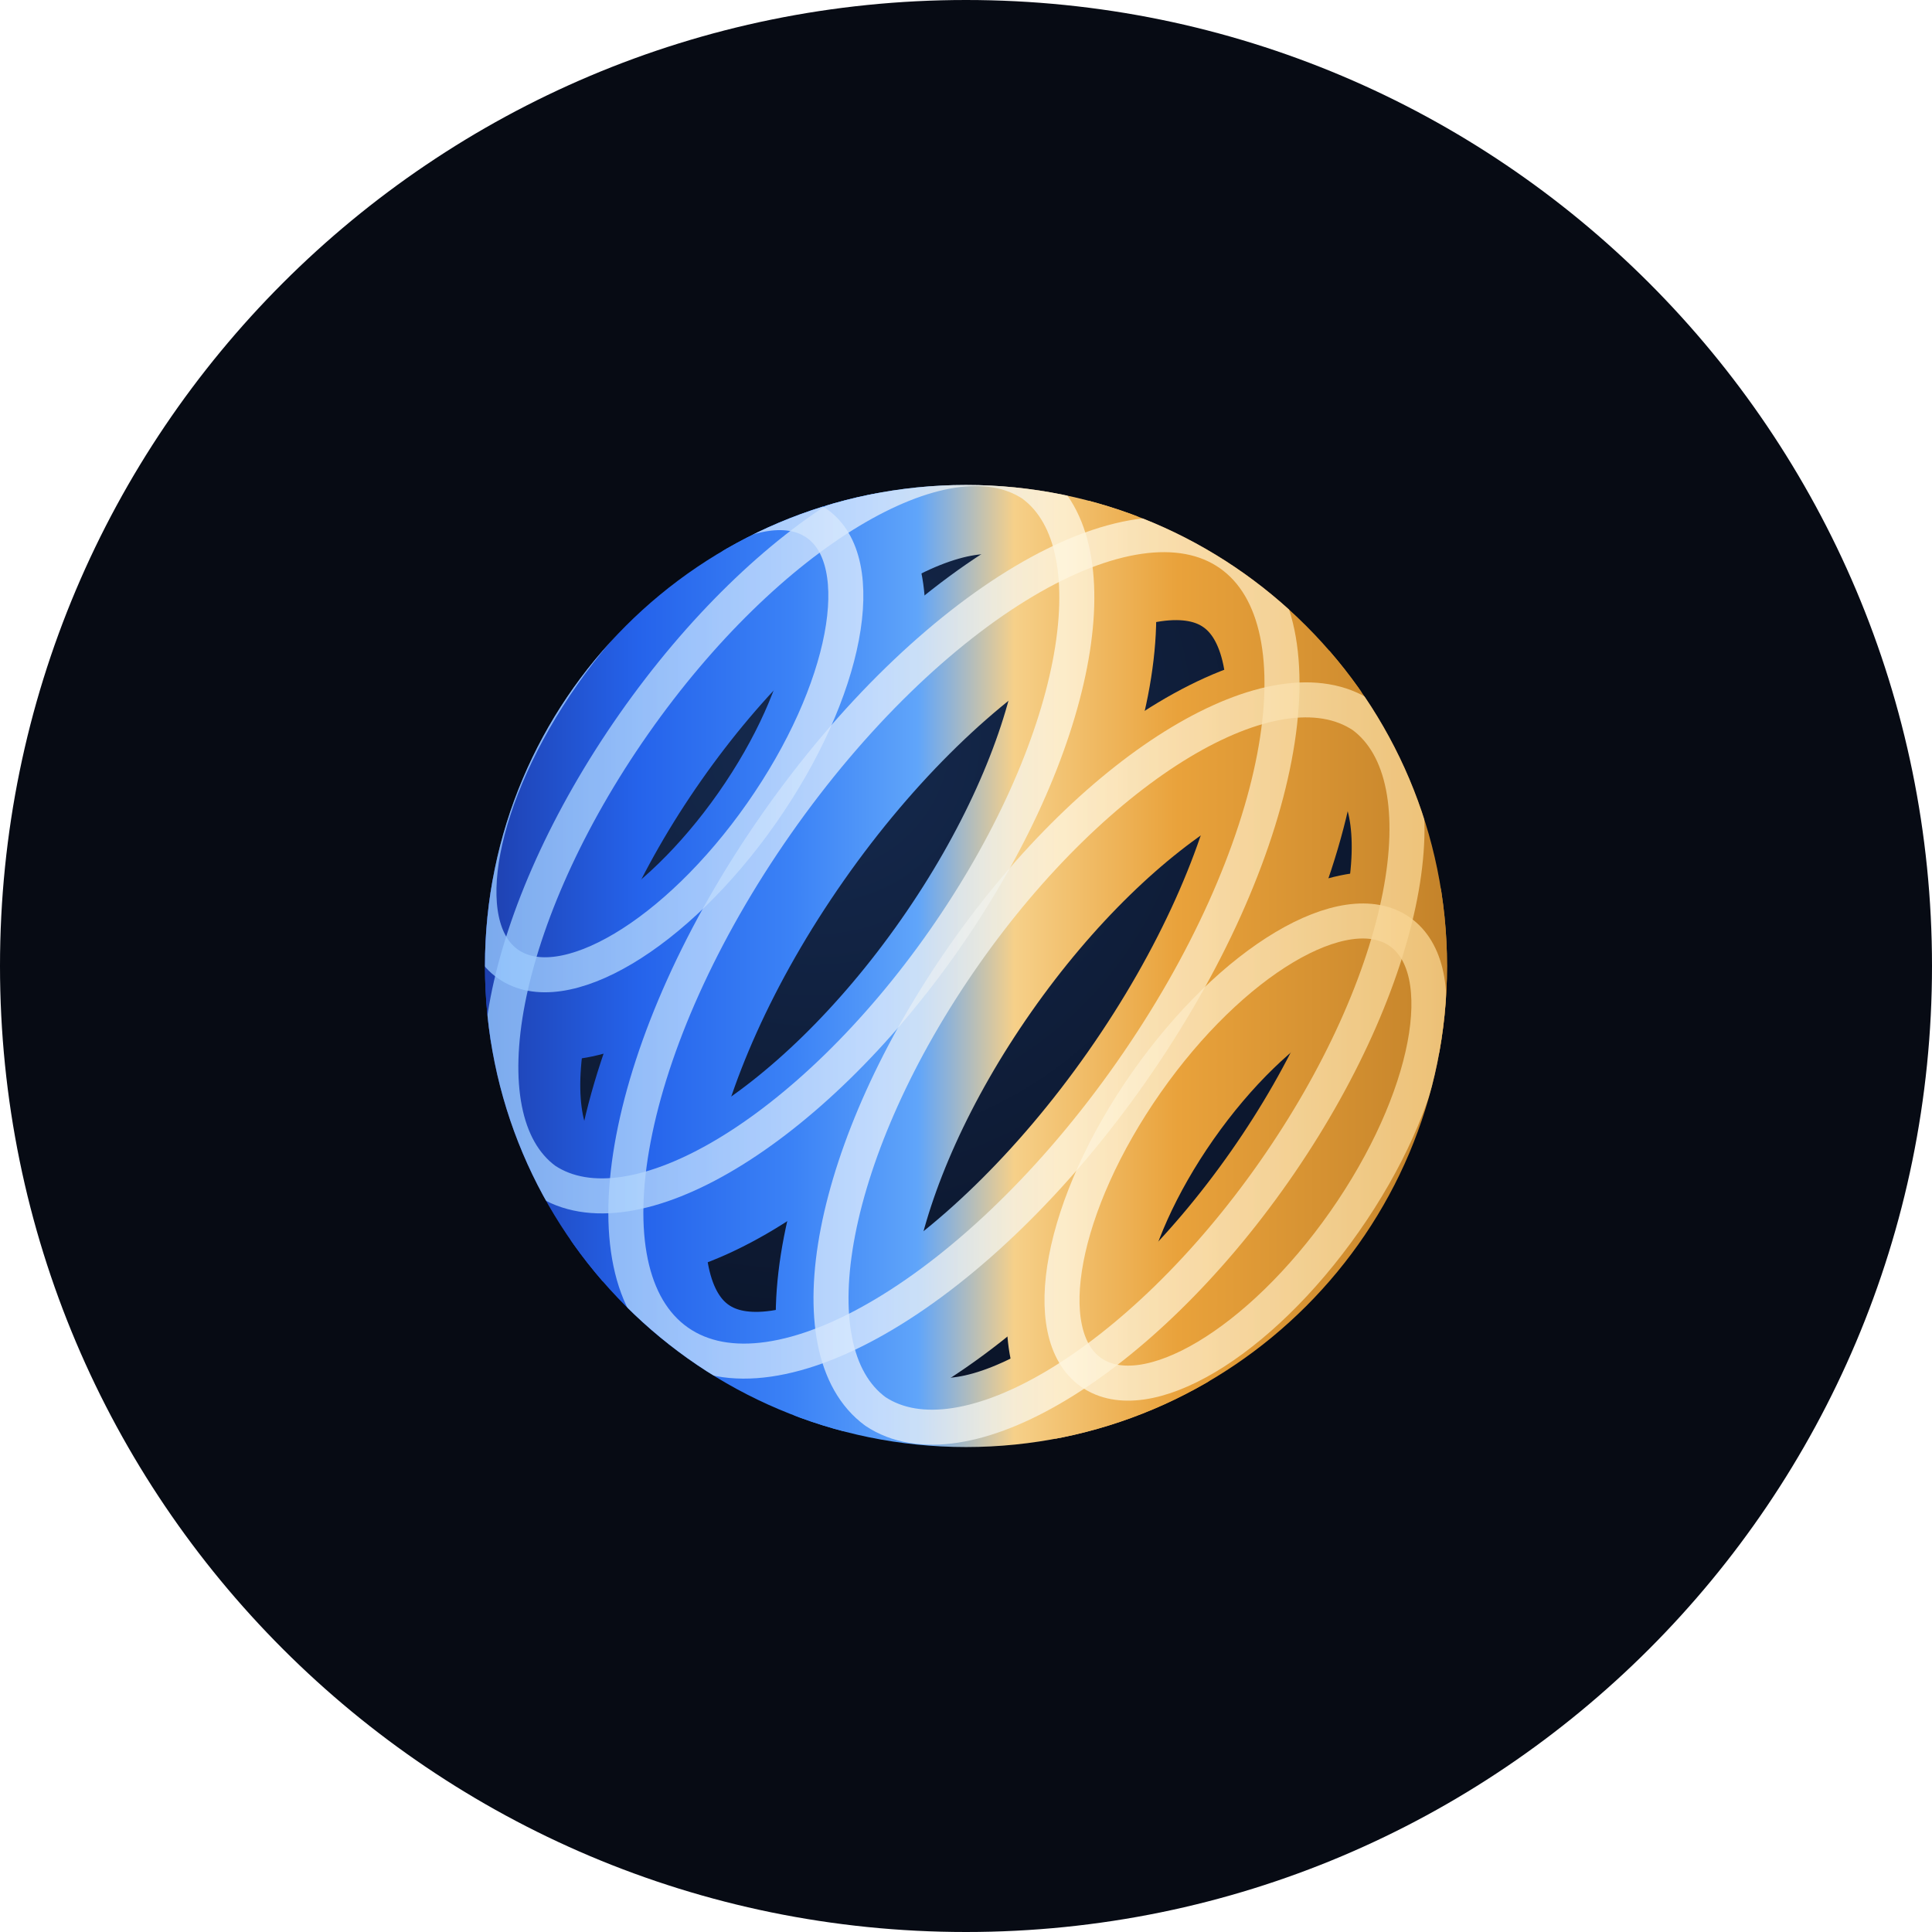
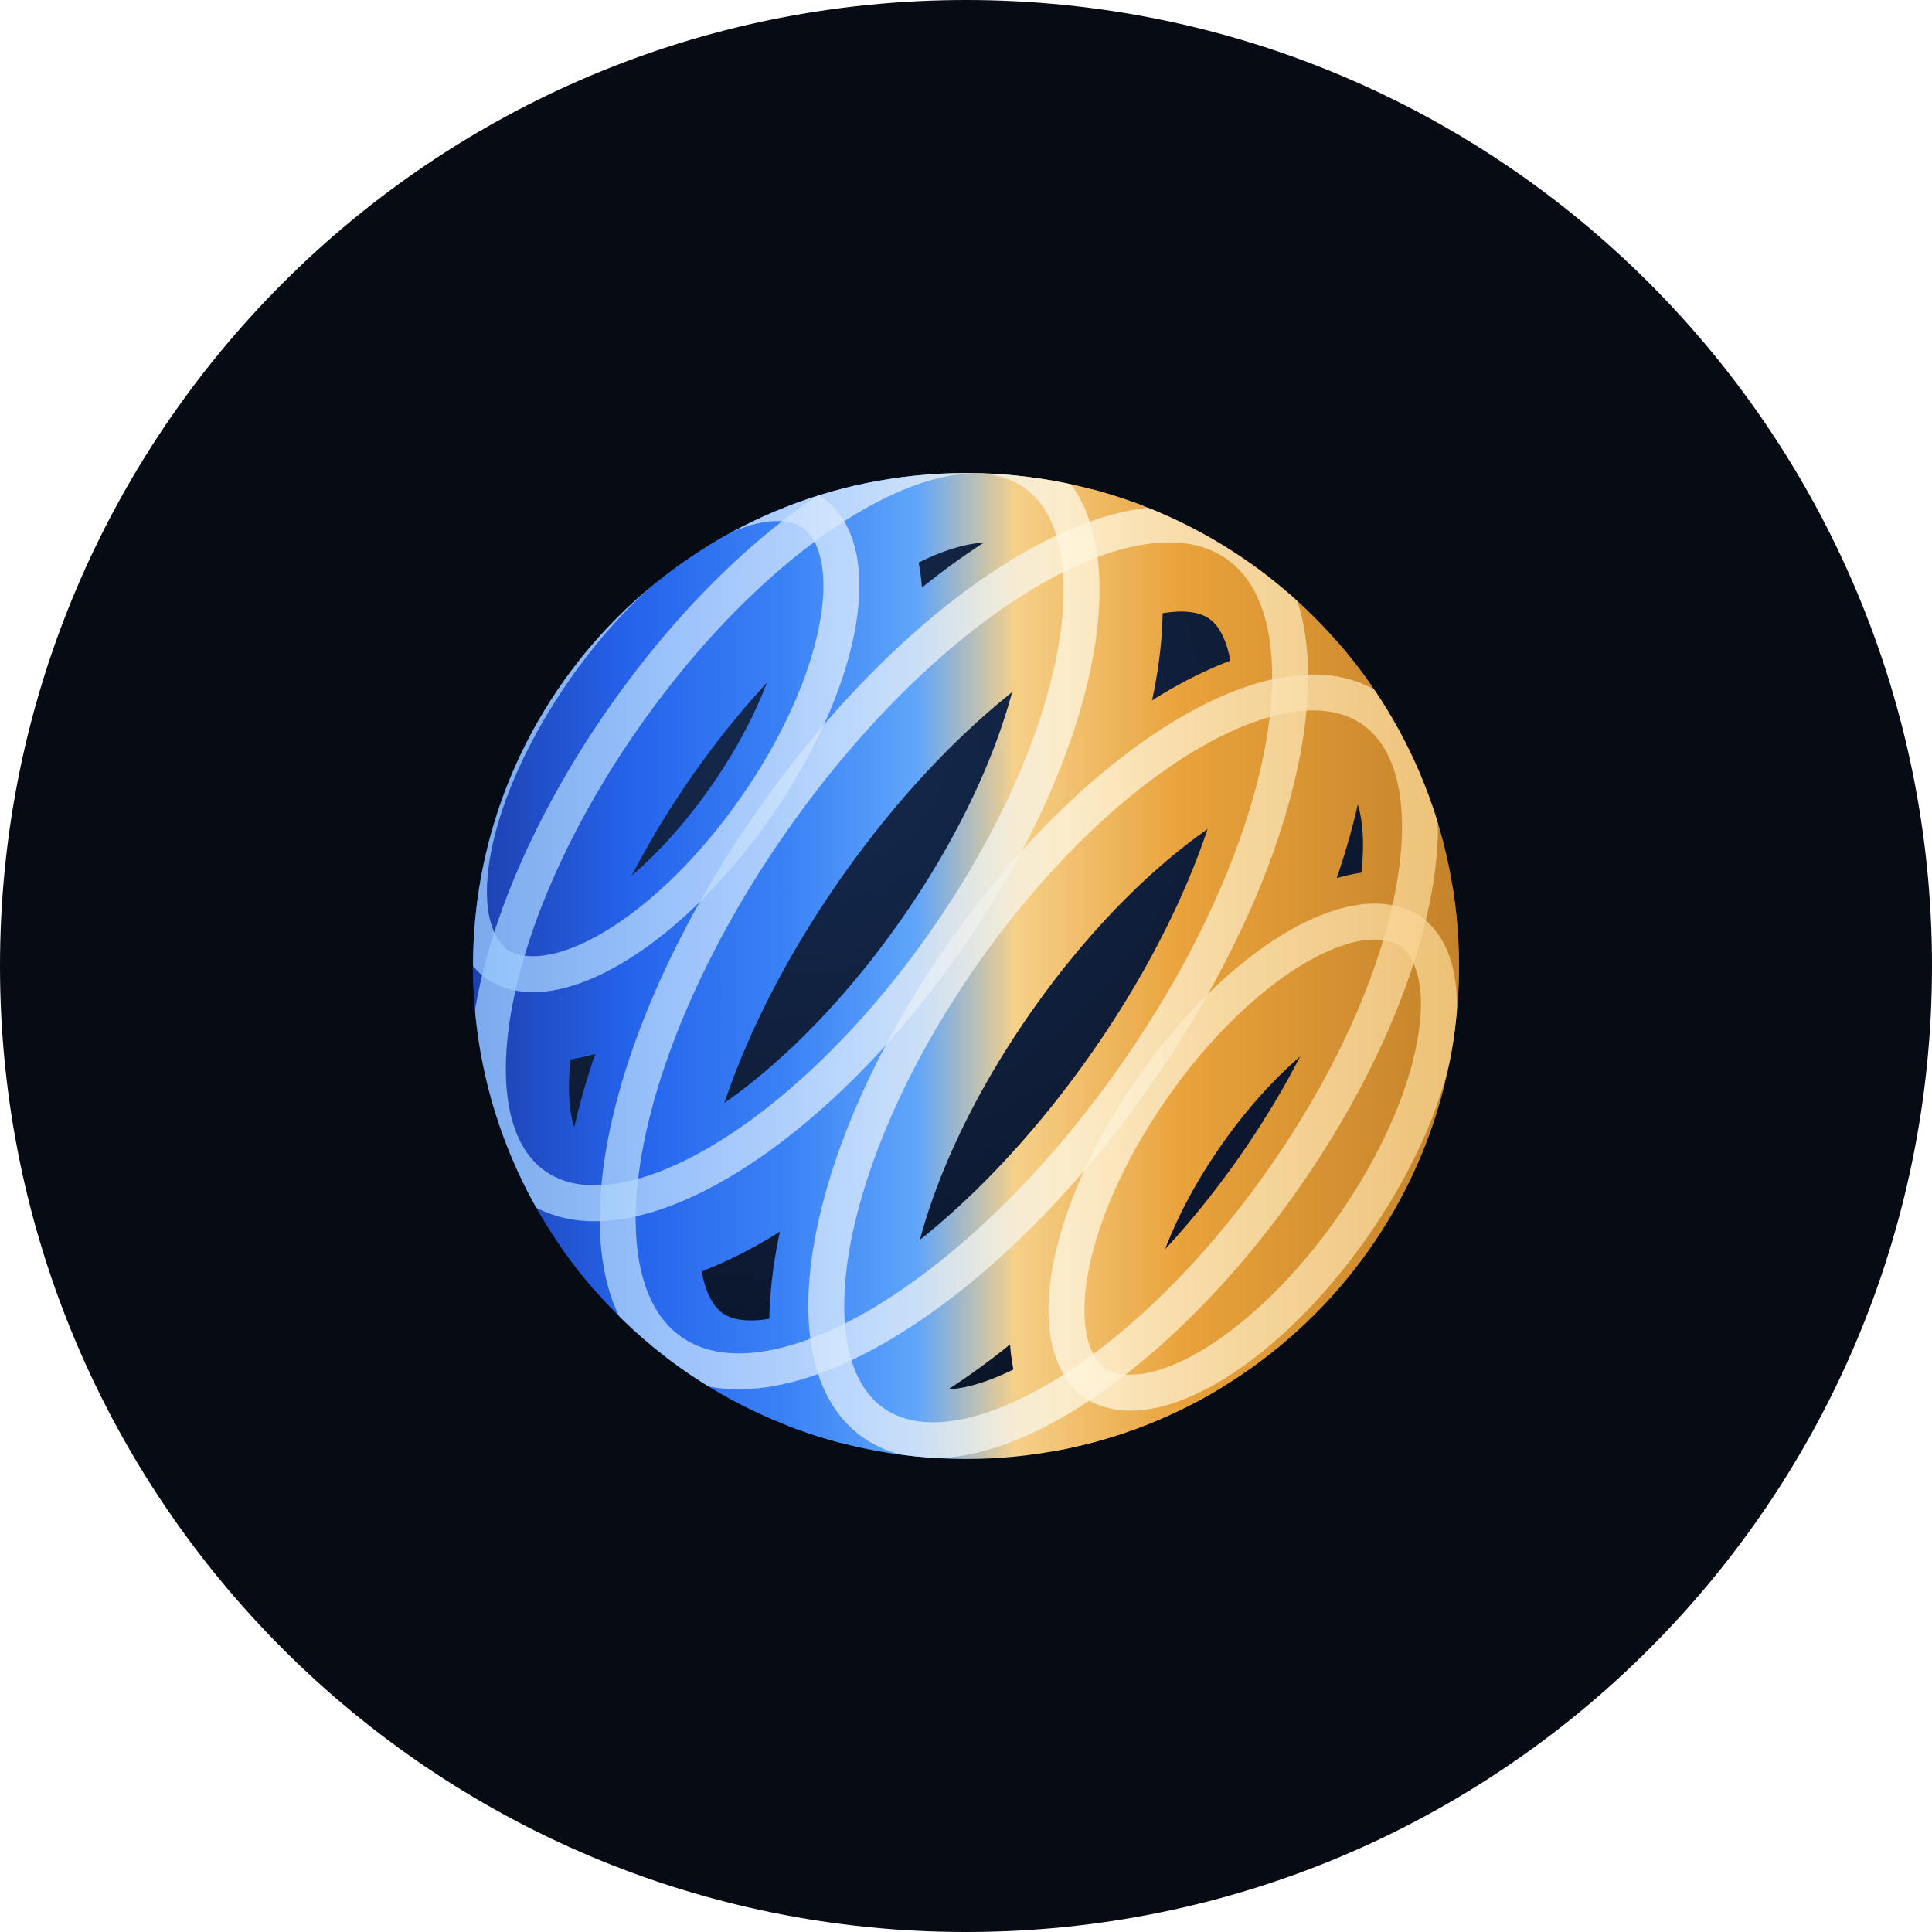
<svg xmlns="http://www.w3.org/2000/svg" viewBox="0 0 256 256" width="256" height="256" role="img" aria-label="SheetFlow">
  <defs>
    <radialGradient id="sfBadge" cx="50%" cy="38%" r="75%">
      <stop offset="0%" stop-color="#16294D" />
      <stop offset="100%" stop-color="#070B14" />
    </radialGradient>
    <radialGradient id="sfHalo" cx="50%" cy="50%" r="50%">
      <stop offset="0%" stop-color="#3B82F6" stop-opacity="0.28" />
      <stop offset="100%" stop-color="#3B82F6" stop-opacity="0" />
    </radialGradient>
    <radialGradient id="sfBall" cx="34%" cy="26%" r="86%">
      <stop offset="0%" stop-color="#152A4F" />
      <stop offset="100%" stop-color="#080F20" />
    </radialGradient>
-     <linearGradient id="sfRibbon" x1="56.86" y1="0" x2="184.34" y2="0" gradientUnits="userSpaceOnUse">
+     <linearGradient id="sfRibbon" x1="56.86" y1="0" x2="187.5" y2="0" gradientUnits="userSpaceOnUse">
      <stop offset="0%" stop-color="#1E40AF" />
      <stop offset="16%" stop-color="#2563EB" />
      <stop offset="32%" stop-color="#3B82F6" />
      <stop offset="45%" stop-color="#60A5FA" />
      <stop offset="55%" stop-color="#F6D089" />
      <stop offset="72%" stop-color="#E9A23B" />
      <stop offset="100%" stop-color="#C4832A" />
    </linearGradient>
-     <linearGradient id="sfEdge" x1="56.86" y1="0" x2="184.34" y2="0" gradientUnits="userSpaceOnUse">
+     <linearGradient id="sfEdge" x1="56.86" y1="0" x2="187.5" y2="0" gradientUnits="userSpaceOnUse">
      <stop offset="0%" stop-color="#93C5FD" />
      <stop offset="40%" stop-color="#DBEAFE" />
      <stop offset="60%" stop-color="#FFF6DF" />
      <stop offset="100%" stop-color="#F6D089" />
    </linearGradient>
    <clipPath id="sfSphere">
-       <circle cx="120.6" cy="98.38" r="63.74" />
+       <circle cx="122.18" cy="97.85" r="65.32" />
    </clipPath>
  </defs>
  <circle cx="128" cy="128" r="128" fill="#070B14" />
-   <g transform="translate(7.40 29.62)">
+   <g transform="translate(5.82 30.15)">
    <g clip-path="url(#sfSphere)">
-       <circle cx="120.6" cy="98.38" r="63.74" fill="url(#sfBall)" />
-       <path d="M179.68 96.24 A35.64 16.04 125.01 0 1 138.78 154.63 A35.64 16.04 125.01 0 1 179.68 96.24 Z" fill="none" stroke="url(#sfRibbon)" stroke-width="17.85" />
-       <path d="M174.76 67.61 A56.28 25.33 125.01 0 1 110.19 159.80 A56.28 25.33 125.01 0 1 174.76 67.61 Z" fill="none" stroke="url(#sfRibbon)" stroke-width="17.85" />
-       <path d="M157.17 46.17 A63.74 28.68 125.01 0 1 84.03 150.59 A63.74 28.68 125.01 0 1 157.17 46.17 Z" fill="none" stroke="url(#sfRibbon)" stroke-width="17.85" />
-       <path d="M131.01 36.96 A56.28 25.33 125.01 0 1 66.44 129.15 A56.28 25.33 125.01 0 1 131.01 36.96 Z" fill="none" stroke="url(#sfRibbon)" stroke-width="17.85" />
-       <path d="M102.42 42.13 A35.64 16.04 125.01 0 1 61.52 100.52 A35.64 16.04 125.01 0 1 102.42 42.13 Z" fill="none" stroke="url(#sfRibbon)" stroke-width="17.85" />
-       <path d="M178.08 93.84 A35.64 16.04 125.01 0 1 137.18 152.23 A35.64 16.04 125.01 0 1 178.08 93.84 Z" fill="none" stroke="url(#sfEdge)" stroke-width="4.64" opacity="0.8" />
-       <path d="M173.16 65.21 A56.28 25.33 125.01 0 1 108.59 157.40 A56.28 25.33 125.01 0 1 173.16 65.21 Z" fill="none" stroke="url(#sfEdge)" stroke-width="4.64" opacity="0.8" />
-       <path d="M155.57 43.77 A63.74 28.68 125.01 0 1 82.43 148.19 A63.74 28.68 125.01 0 1 155.57 43.77 Z" fill="none" stroke="url(#sfEdge)" stroke-width="4.64" opacity="0.8" />
-       <path d="M129.41 34.56 A56.28 25.33 125.01 0 1 64.84 126.75 A56.28 25.33 125.01 0 1 129.41 34.56 Z" fill="none" stroke="url(#sfEdge)" stroke-width="4.64" opacity="0.8" />
-       <path d="M100.82 39.73 A35.64 16.04 125.01 0 1 59.92 98.12 A35.64 16.04 125.01 0 1 100.82 39.73 Z" fill="none" stroke="url(#sfEdge)" stroke-width="4.64" opacity="0.8" />
+       <circle cx="122.18" cy="97.85" r="65.32" fill="url(#sfBall)" />
+       <path d="M182.72 95.66 A36.53 16.44 125.01 0 1 140.81 155.49 A36.53 16.44 125.01 0 1 182.72 95.66 Z" fill="none" stroke="url(#sfRibbon)" stroke-width="18.29" />
+       <path d="M177.69 66.31 A57.67 25.95 125.01 0 1 111.51 160.79 A57.67 25.95 125.01 0 1 177.69 66.31 Z" fill="none" stroke="url(#sfRibbon)" stroke-width="18.29" />
+       <path d="M159.66 44.35 A65.32 29.39 125.01 0 1 84.70 151.35 A65.32 29.39 125.01 0 1 159.66 44.35 Z" fill="none" stroke="url(#sfRibbon)" stroke-width="18.29" />
+       <path d="M132.85 34.91 A57.67 25.95 125.01 0 1 66.67 129.39 A57.67 25.95 125.01 0 1 132.85 34.91 Z" fill="none" stroke="url(#sfRibbon)" stroke-width="18.29" />
+       <path d="M103.55 40.21 A36.53 16.44 125.01 0 1 61.64 100.04 A36.53 16.44 125.01 0 1 103.55 40.21 Z" fill="none" stroke="url(#sfRibbon)" stroke-width="18.29" />
+       <path d="M181.12 93.26 A36.53 16.44 125.01 0 1 139.21 153.09 A36.53 16.44 125.01 0 1 181.12 93.26 Z" fill="none" stroke="url(#sfEdge)" stroke-width="4.76" opacity="0.8" />
+       <path d="M176.09 63.91 A57.67 25.95 125.01 0 1 109.91 158.39 A57.67 25.95 125.01 0 1 176.09 63.91 Z" fill="none" stroke="url(#sfEdge)" stroke-width="4.76" opacity="0.8" />
+       <path d="M158.06 41.95 A65.32 29.39 125.01 0 1 83.10 148.95 A65.32 29.39 125.01 0 1 158.06 41.95 Z" fill="none" stroke="url(#sfEdge)" stroke-width="4.76" opacity="0.8" />
+       <path d="M131.25 32.51 A57.67 25.95 125.01 0 1 65.07 126.99 A57.67 25.95 125.01 0 1 131.25 32.51 Z" fill="none" stroke="url(#sfEdge)" stroke-width="4.76" opacity="0.8" />
+       <path d="M101.95 37.81 A36.53 16.44 125.01 0 1 60.04 97.64 A36.53 16.44 125.01 0 1 101.95 37.81 Z" fill="none" stroke="url(#sfEdge)" stroke-width="4.76" opacity="0.8" />
    </g>
  </g>
</svg>
